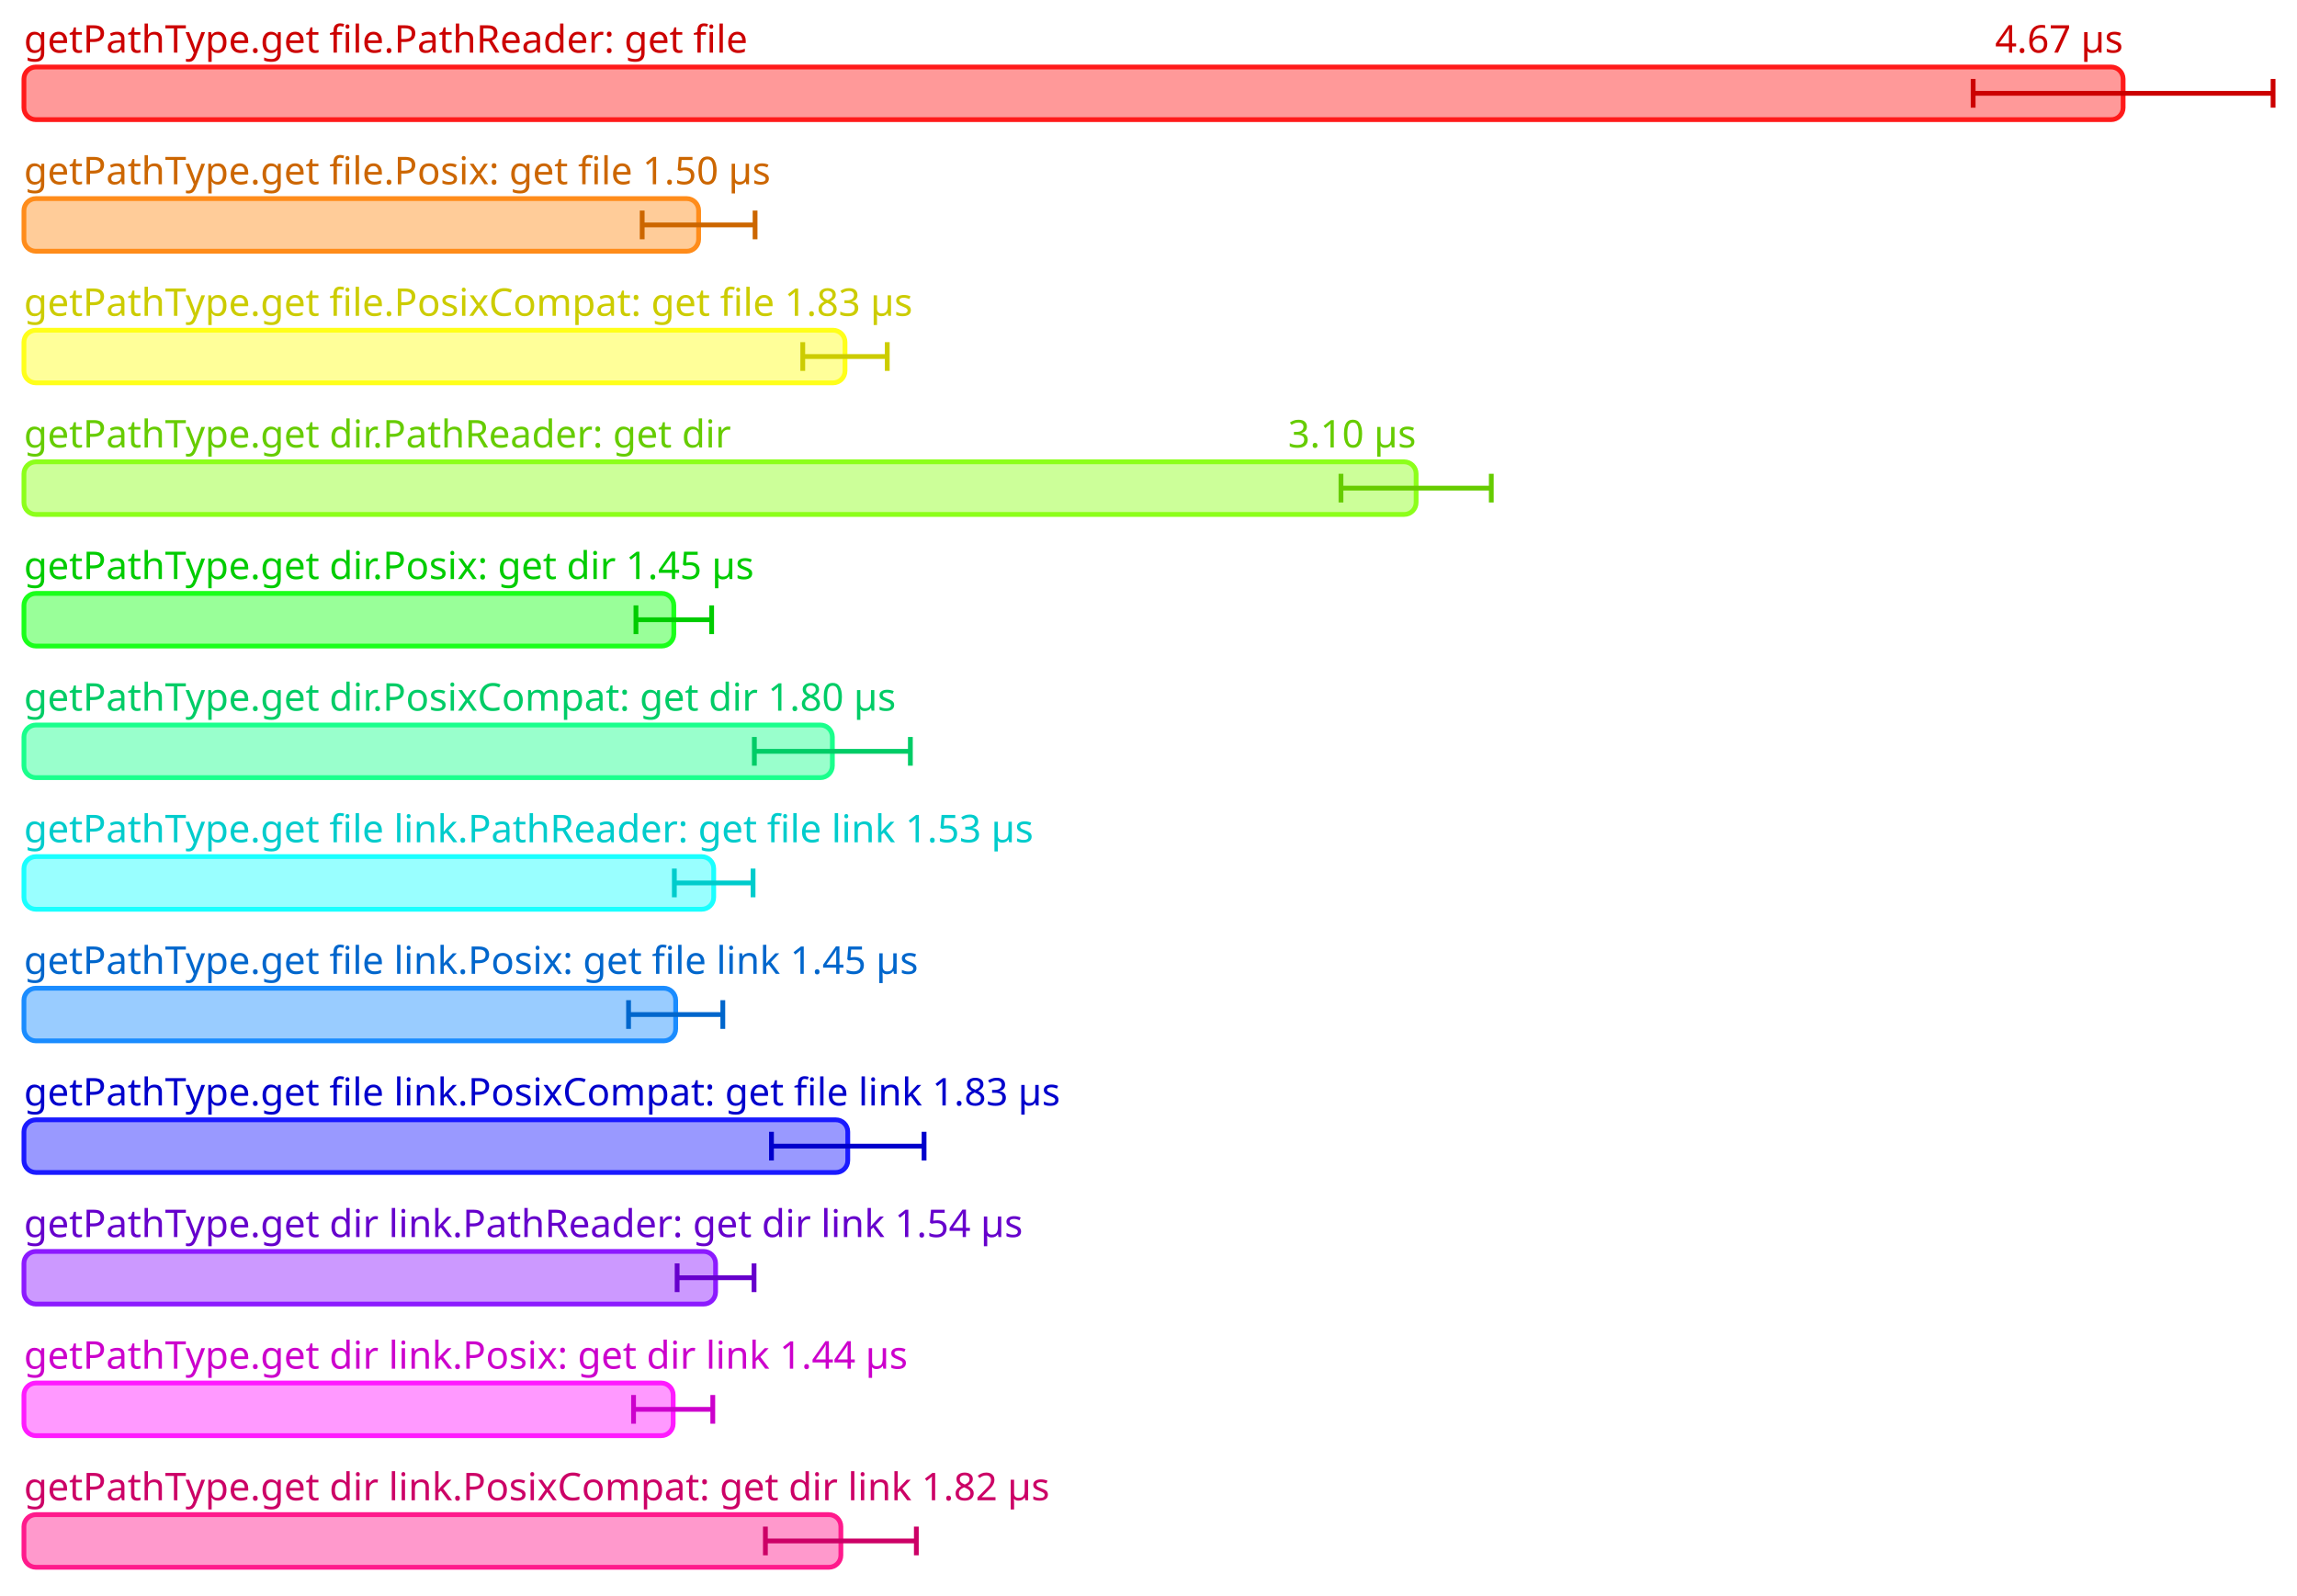
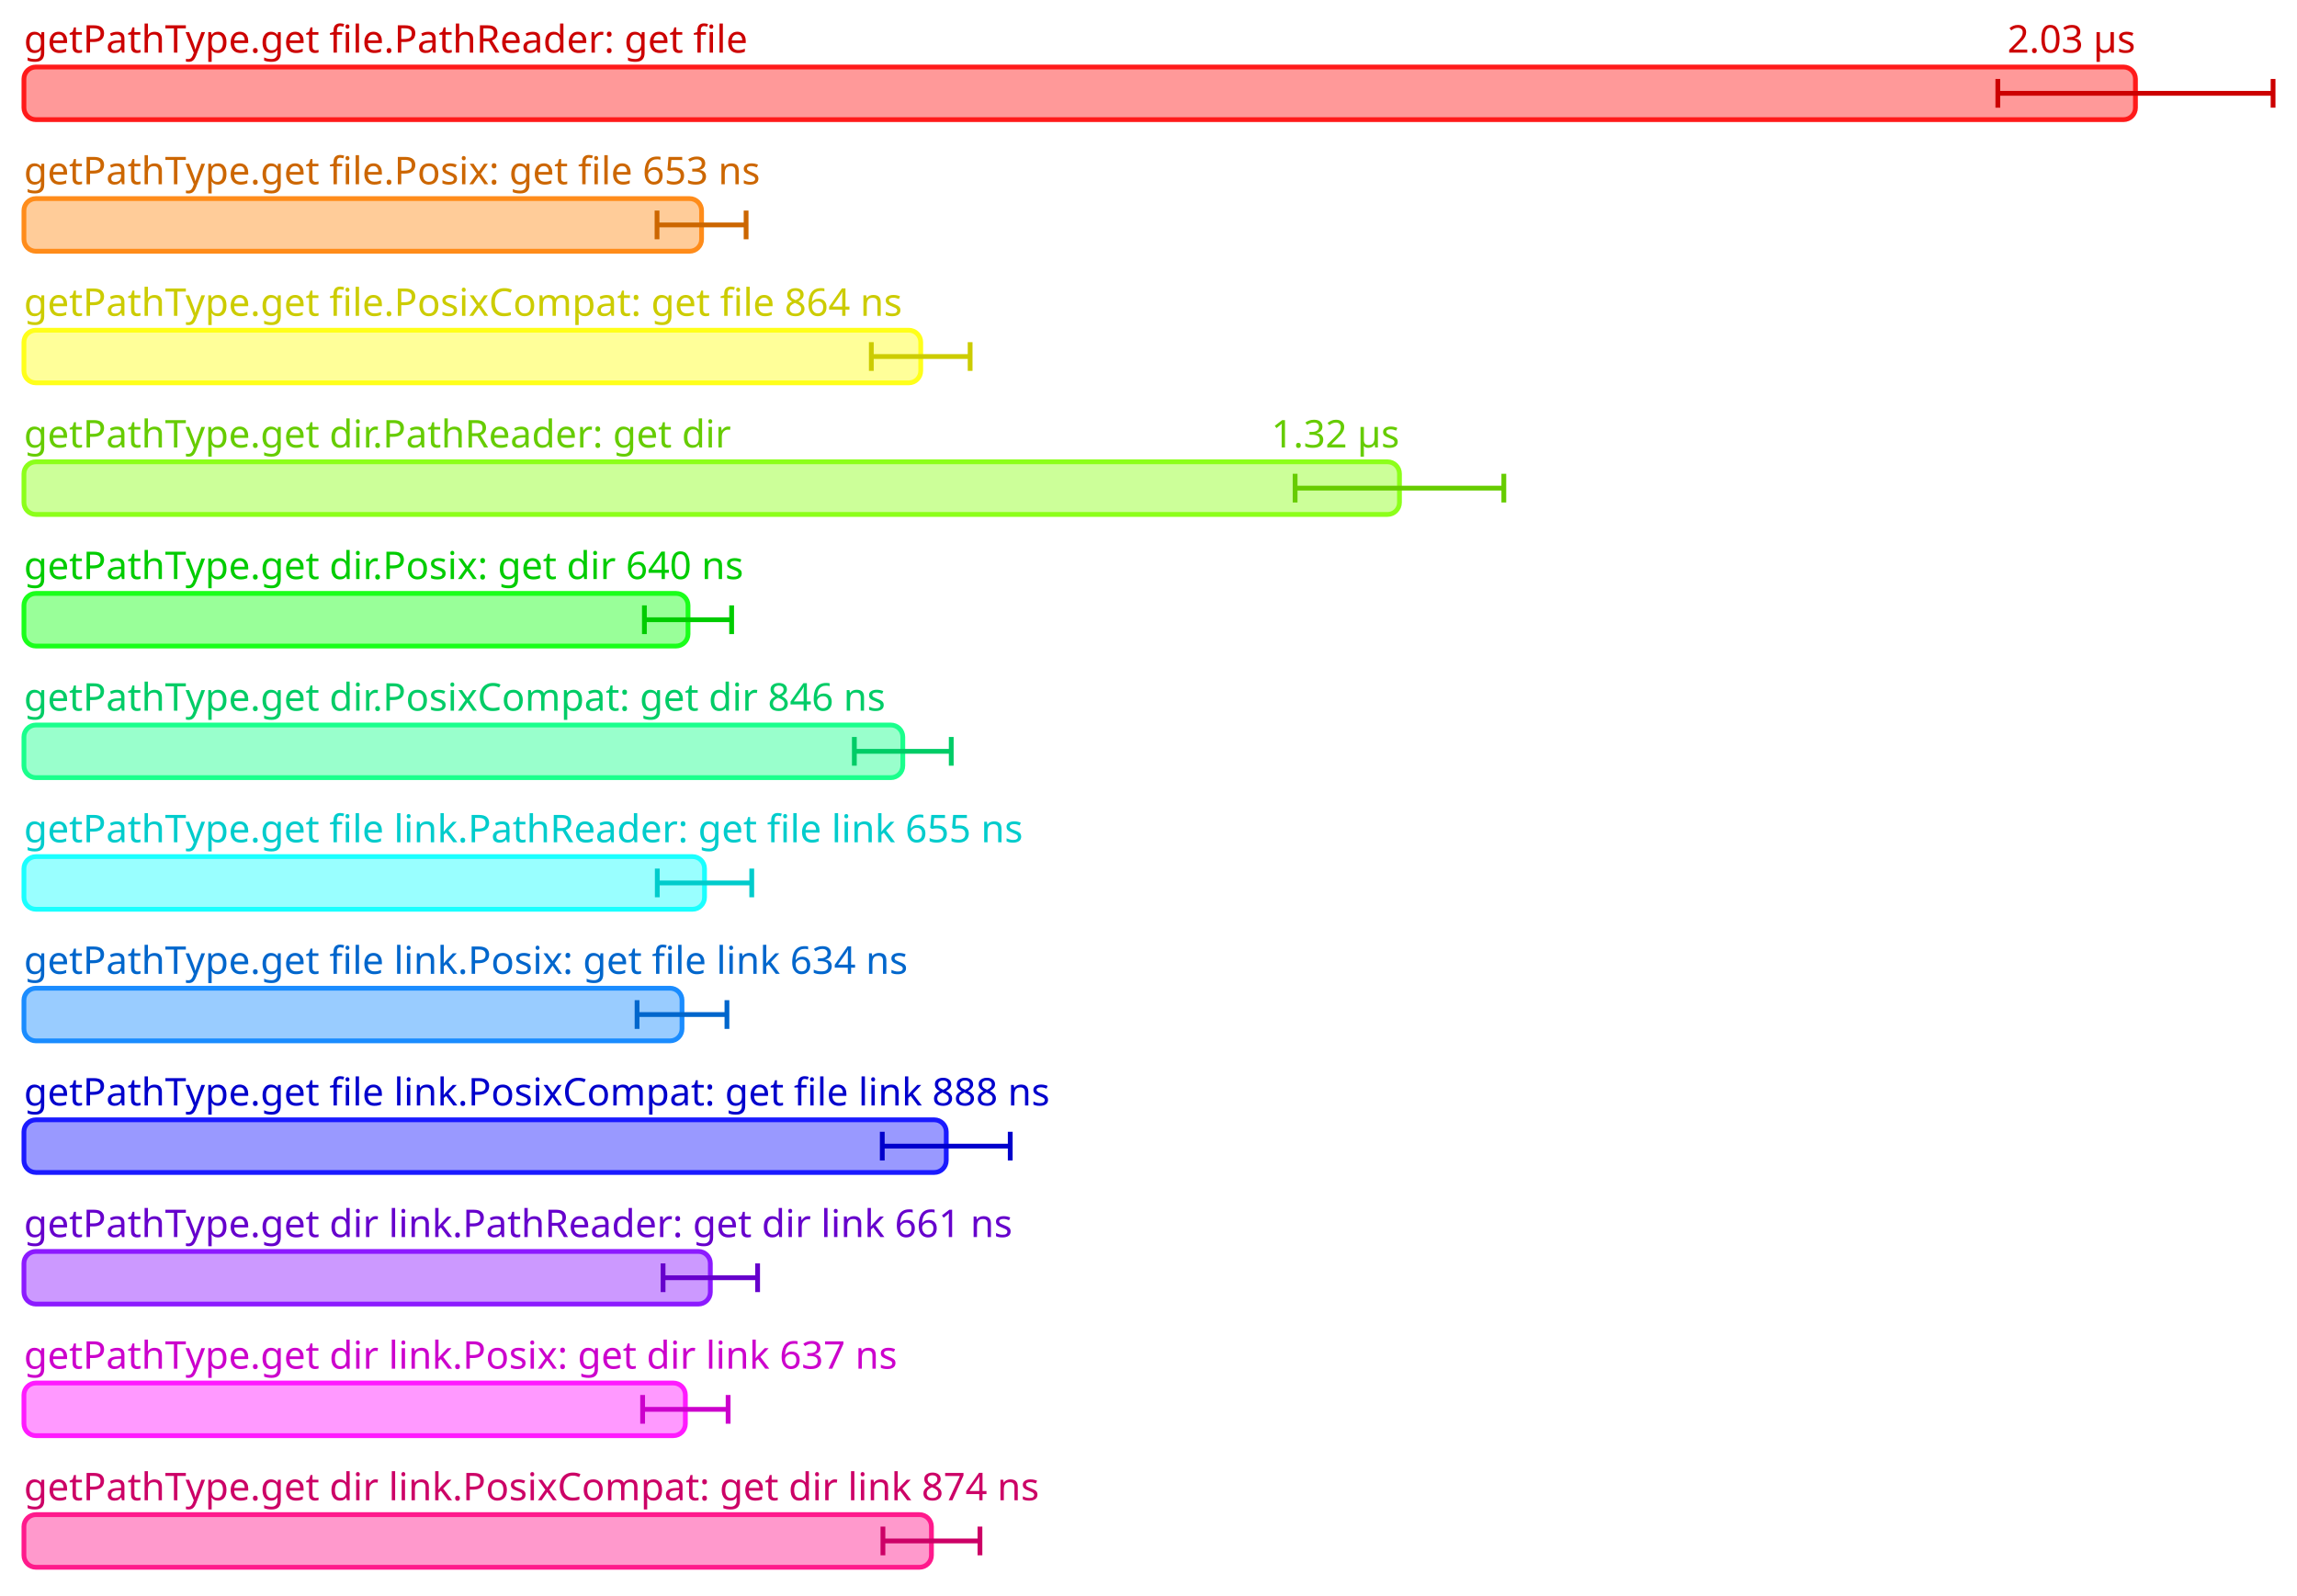
<svg xmlns="http://www.w3.org/2000/svg" height="667" width="960.0" font-size="16" font-family="sans-serif" stroke-width="2">
  <g transform="translate(10.0 0)">
    <g fill="hsl(0, 100%, 40%)">
      <text y="22">getPathType.get file.PathReader: get file</text>
-       <text y="22" x="877.325" text-anchor="end">4.67 μs</text>
+       <text y="22" x="882.484" text-anchor="end">2.03 μs</text>
    </g>
    <g>
-       <rect y="28" rx="5" height="22" width="877.325" fill="hsl(0, 100%, 80%)" stroke="hsl(0, 100%, 55%)" />
+       <rect y="28" rx="5" height="22" width="882.484" fill="hsl(0, 100%, 80%)" stroke="hsl(0, 100%, 55%)" />
      <g stroke="hsl(0, 100%, 40%)">
-         <line x1="814.651" x2="940.0" y1="39" y2="39" />
-         <line x1="814.651" x2="814.651" y1="33" y2="45" />
+         <line x1="824.969" x2="940.0" y1="39" y2="39" />
+         <line x1="824.969" x2="824.969" y1="33" y2="45" />
        <line x1="940.0" x2="940.0" y1="33" y2="45" />
      </g>
    </g>
-     <text fill="hsl(30, 100%, 40%)" y="77">getPathType.get file.Posix: get file 1.50 μs</text>
+     <text fill="hsl(30, 100%, 40%)" y="77">getPathType.get file.Posix: get file 653  ns</text>
    <g>
-       <rect y="83" rx="5" height="22" width="281.982" fill="hsl(30, 100%, 80%)" stroke="hsl(30, 100%, 55%)" />
+       <rect y="83" rx="5" height="22" width="283.21" fill="hsl(30, 100%, 80%)" stroke="hsl(30, 100%, 55%)" />
      <g stroke="hsl(30, 100%, 40%)">
-         <line x1="258.391" x2="305.574" y1="94" y2="94" />
-         <line x1="258.391" x2="258.391" y1="88" y2="100" />
-         <line x1="305.574" x2="305.574" y1="88" y2="100" />
+         <line x1="264.598" x2="301.823" y1="94" y2="94" />
+         <line x1="264.598" x2="264.598" y1="88" y2="100" />
+         <line x1="301.823" x2="301.823" y1="88" y2="100" />
      </g>
    </g>
-     <text fill="hsl(60, 100%, 40%)" y="132">getPathType.get file.PosixCompat: get file 1.83 μs</text>
+     <text fill="hsl(60, 100%, 40%)" y="132">getPathType.get file.PosixCompat: get file 864  ns</text>
    <g>
-       <rect y="138" rx="5" height="22" width="343.158" fill="hsl(60, 100%, 80%)" stroke="hsl(60, 100%, 55%)" />
+       <rect y="138" rx="5" height="22" width="374.805" fill="hsl(60, 100%, 80%)" stroke="hsl(60, 100%, 55%)" />
      <g stroke="hsl(60, 100%, 40%)">
-         <line x1="325.502" x2="360.815" y1="149" y2="149" />
-         <line x1="325.502" x2="325.502" y1="143" y2="155" />
-         <line x1="360.815" x2="360.815" y1="143" y2="155" />
+         <line x1="354.157" x2="395.453" y1="149" y2="149" />
+         <line x1="354.157" x2="354.157" y1="143" y2="155" />
+         <line x1="395.453" x2="395.453" y1="143" y2="155" />
      </g>
    </g>
    <g fill="hsl(90, 100%, 40%)">
      <text y="187">getPathType.get dir.PathReader: get dir</text>
-       <text y="187" x="581.851" text-anchor="end">3.10 μs</text>
+       <text y="187" x="574.889" text-anchor="end">1.32 μs</text>
    </g>
    <g>
-       <rect y="193" rx="5" height="22" width="581.851" fill="hsl(90, 100%, 80%)" stroke="hsl(90, 100%, 55%)" />
+       <rect y="193" rx="5" height="22" width="574.889" fill="hsl(90, 100%, 80%)" stroke="hsl(90, 100%, 55%)" />
      <g stroke="hsl(90, 100%, 40%)">
-         <line x1="550.437" x2="613.265" y1="204" y2="204" />
-         <line x1="550.437" x2="550.437" y1="198" y2="210" />
-         <line x1="613.265" x2="613.265" y1="198" y2="210" />
+         <line x1="531.274" x2="618.504" y1="204" y2="204" />
+         <line x1="531.274" x2="531.274" y1="198" y2="210" />
+         <line x1="618.504" x2="618.504" y1="198" y2="210" />
      </g>
    </g>
-     <text fill="hsl(120, 100%, 40%)" y="242">getPathType.get dir.Posix: get dir 1.45 μs</text>
+     <text fill="hsl(120, 100%, 40%)" y="242">getPathType.get dir.Posix: get dir 640  ns</text>
    <g>
-       <rect y="248" rx="5" height="22" width="271.604" fill="hsl(120, 100%, 80%)" stroke="hsl(120, 100%, 55%)" />
+       <rect y="248" rx="5" height="22" width="277.548" fill="hsl(120, 100%, 80%)" stroke="hsl(120, 100%, 55%)" />
      <g stroke="hsl(120, 100%, 40%)">
-         <line x1="255.787" x2="287.422" y1="259" y2="259" />
-         <line x1="255.787" x2="255.787" y1="253" y2="265" />
-         <line x1="287.422" x2="287.422" y1="253" y2="265" />
+         <line x1="259.319" x2="295.778" y1="259" y2="259" />
+         <line x1="259.319" x2="259.319" y1="253" y2="265" />
+         <line x1="295.778" x2="295.778" y1="253" y2="265" />
      </g>
    </g>
-     <text fill="hsl(150, 100%, 40%)" y="297">getPathType.get dir.PosixCompat: get dir 1.80 μs</text>
+     <text fill="hsl(150, 100%, 40%)" y="297">getPathType.get dir.PosixCompat: get dir 846  ns</text>
    <g>
-       <rect y="303" rx="5" height="22" width="337.876" fill="hsl(150, 100%, 80%)" stroke="hsl(150, 100%, 55%)" />
+       <rect y="303" rx="5" height="22" width="367.312" fill="hsl(150, 100%, 80%)" stroke="hsl(150, 100%, 55%)" />
      <g stroke="hsl(150, 100%, 40%)">
-         <line x1="305.275" x2="370.478" y1="314" y2="314" />
-         <line x1="305.275" x2="305.275" y1="308" y2="320" />
-         <line x1="370.478" x2="370.478" y1="308" y2="320" />
+         <line x1="347.066" x2="387.558" y1="314" y2="314" />
+         <line x1="347.066" x2="347.066" y1="308" y2="320" />
+         <line x1="387.558" x2="387.558" y1="308" y2="320" />
      </g>
    </g>
-     <text fill="hsl(180, 100%, 40%)" y="352">getPathType.get file link.PathReader: get file link 1.53 μs</text>
+     <text fill="hsl(180, 100%, 40%)" y="352">getPathType.get file link.PathReader: get file link 655  ns</text>
    <g>
-       <rect y="358" rx="5" height="22" width="288.282" fill="hsl(180, 100%, 80%)" stroke="hsl(180, 100%, 55%)" />
+       <rect y="358" rx="5" height="22" width="284.444" fill="hsl(180, 100%, 80%)" stroke="hsl(180, 100%, 55%)" />
      <g stroke="hsl(180, 100%, 40%)">
-         <line x1="271.834" x2="304.73" y1="369" y2="369" />
-         <line x1="271.834" x2="271.834" y1="363" y2="375" />
-         <line x1="304.73" x2="304.73" y1="363" y2="375" />
+         <line x1="264.706" x2="304.181" y1="369" y2="369" />
+         <line x1="264.706" x2="264.706" y1="363" y2="375" />
+         <line x1="304.181" x2="304.181" y1="363" y2="375" />
      </g>
    </g>
-     <text fill="hsl(210, 100%, 40%)" y="407">getPathType.get file link.Posix: get file link 1.45 μs</text>
+     <text fill="hsl(210, 100%, 40%)" y="407">getPathType.get file link.Posix: get file link 634  ns</text>
    <g>
-       <rect y="413" rx="5" height="22" width="272.392" fill="hsl(210, 100%, 80%)" stroke="hsl(210, 100%, 55%)" />
+       <rect y="413" rx="5" height="22" width="275.034" fill="hsl(210, 100%, 80%)" stroke="hsl(210, 100%, 55%)" />
      <g stroke="hsl(210, 100%, 40%)">
-         <line x1="252.695" x2="292.089" y1="424" y2="424" />
-         <line x1="252.695" x2="252.695" y1="418" y2="430" />
-         <line x1="292.089" x2="292.089" y1="418" y2="430" />
+         <line x1="256.253" x2="293.814" y1="424" y2="424" />
+         <line x1="256.253" x2="256.253" y1="418" y2="430" />
+         <line x1="293.814" x2="293.814" y1="418" y2="430" />
      </g>
    </g>
-     <text fill="hsl(240, 100%, 40%)" y="462">getPathType.get file link.PosixCompat: get file link 1.83 μs</text>
+     <text fill="hsl(240, 100%, 40%)" y="462">getPathType.get file link.PosixCompat: get file link 888  ns</text>
    <g>
-       <rect y="468" rx="5" height="22" width="344.315" fill="hsl(240, 100%, 80%)" stroke="hsl(240, 100%, 55%)" />
+       <rect y="468" rx="5" height="22" width="385.474" fill="hsl(240, 100%, 80%)" stroke="hsl(240, 100%, 55%)" />
      <g stroke="hsl(240, 100%, 40%)">
-         <line x1="312.426" x2="376.203" y1="479" y2="479" />
-         <line x1="312.426" x2="312.426" y1="473" y2="485" />
-         <line x1="376.203" x2="376.203" y1="473" y2="485" />
+         <line x1="358.734" x2="412.214" y1="479" y2="479" />
+         <line x1="358.734" x2="358.734" y1="473" y2="485" />
+         <line x1="412.214" x2="412.214" y1="473" y2="485" />
      </g>
    </g>
-     <text fill="hsl(270, 100%, 40%)" y="517">getPathType.get dir link.PathReader: get dir link 1.54 μs</text>
+     <text fill="hsl(270, 100%, 40%)" y="517">getPathType.get dir link.PathReader: get dir link 661  ns</text>
    <g>
-       <rect y="523" rx="5" height="22" width="289.069" fill="hsl(270, 100%, 80%)" stroke="hsl(270, 100%, 55%)" />
+       <rect y="523" rx="5" height="22" width="286.874" fill="hsl(270, 100%, 80%)" stroke="hsl(270, 100%, 55%)" />
      <g stroke="hsl(270, 100%, 40%)">
-         <line x1="272.995" x2="305.143" y1="534" y2="534" />
-         <line x1="272.995" x2="272.995" y1="528" y2="540" />
-         <line x1="305.143" x2="305.143" y1="528" y2="540" />
+         <line x1="267.118" x2="306.631" y1="534" y2="534" />
+         <line x1="267.118" x2="267.118" y1="528" y2="540" />
+         <line x1="306.631" x2="306.631" y1="528" y2="540" />
      </g>
    </g>
-     <text fill="hsl(300, 100%, 40%)" y="572">getPathType.get dir link.Posix: get dir link 1.44 μs</text>
+     <text fill="hsl(300, 100%, 40%)" y="572">getPathType.get dir link.Posix: get dir link 637  ns</text>
    <g>
-       <rect y="578" rx="5" height="22" width="271.342" fill="hsl(300, 100%, 80%)" stroke="hsl(300, 100%, 55%)" />
+       <rect y="578" rx="5" height="22" width="276.439" fill="hsl(300, 100%, 80%)" stroke="hsl(300, 100%, 55%)" />
      <g stroke="hsl(300, 100%, 40%)">
-         <line x1="254.786" x2="287.898" y1="589" y2="589" />
-         <line x1="254.786" x2="254.786" y1="583" y2="595" />
-         <line x1="287.898" x2="287.898" y1="583" y2="595" />
+         <line x1="258.575" x2="294.304" y1="589" y2="589" />
+         <line x1="258.575" x2="258.575" y1="583" y2="595" />
+         <line x1="294.304" x2="294.304" y1="583" y2="595" />
      </g>
    </g>
-     <text fill="hsl(330, 100%, 40%)" y="627">getPathType.get dir link.PosixCompat: get dir link 1.82 μs</text>
+     <text fill="hsl(330, 100%, 40%)" y="627">getPathType.get dir link.PosixCompat: get dir link 874  ns</text>
    <g>
-       <rect y="633" rx="5" height="22" width="341.432" fill="hsl(330, 100%, 80%)" stroke="hsl(330, 100%, 55%)" />
+       <rect y="633" rx="5" height="22" width="379.28" fill="hsl(330, 100%, 80%)" stroke="hsl(330, 100%, 55%)" />
      <g stroke="hsl(330, 100%, 40%)">
-         <line x1="309.887" x2="372.976" y1="644" y2="644" />
-         <line x1="309.887" x2="309.887" y1="638" y2="650" />
-         <line x1="372.976" x2="372.976" y1="638" y2="650" />
+         <line x1="359.008" x2="399.552" y1="644" y2="644" />
+         <line x1="359.008" x2="359.008" y1="638" y2="650" />
+         <line x1="399.552" x2="399.552" y1="638" y2="650" />
      </g>
    </g>
  </g>
</svg>
